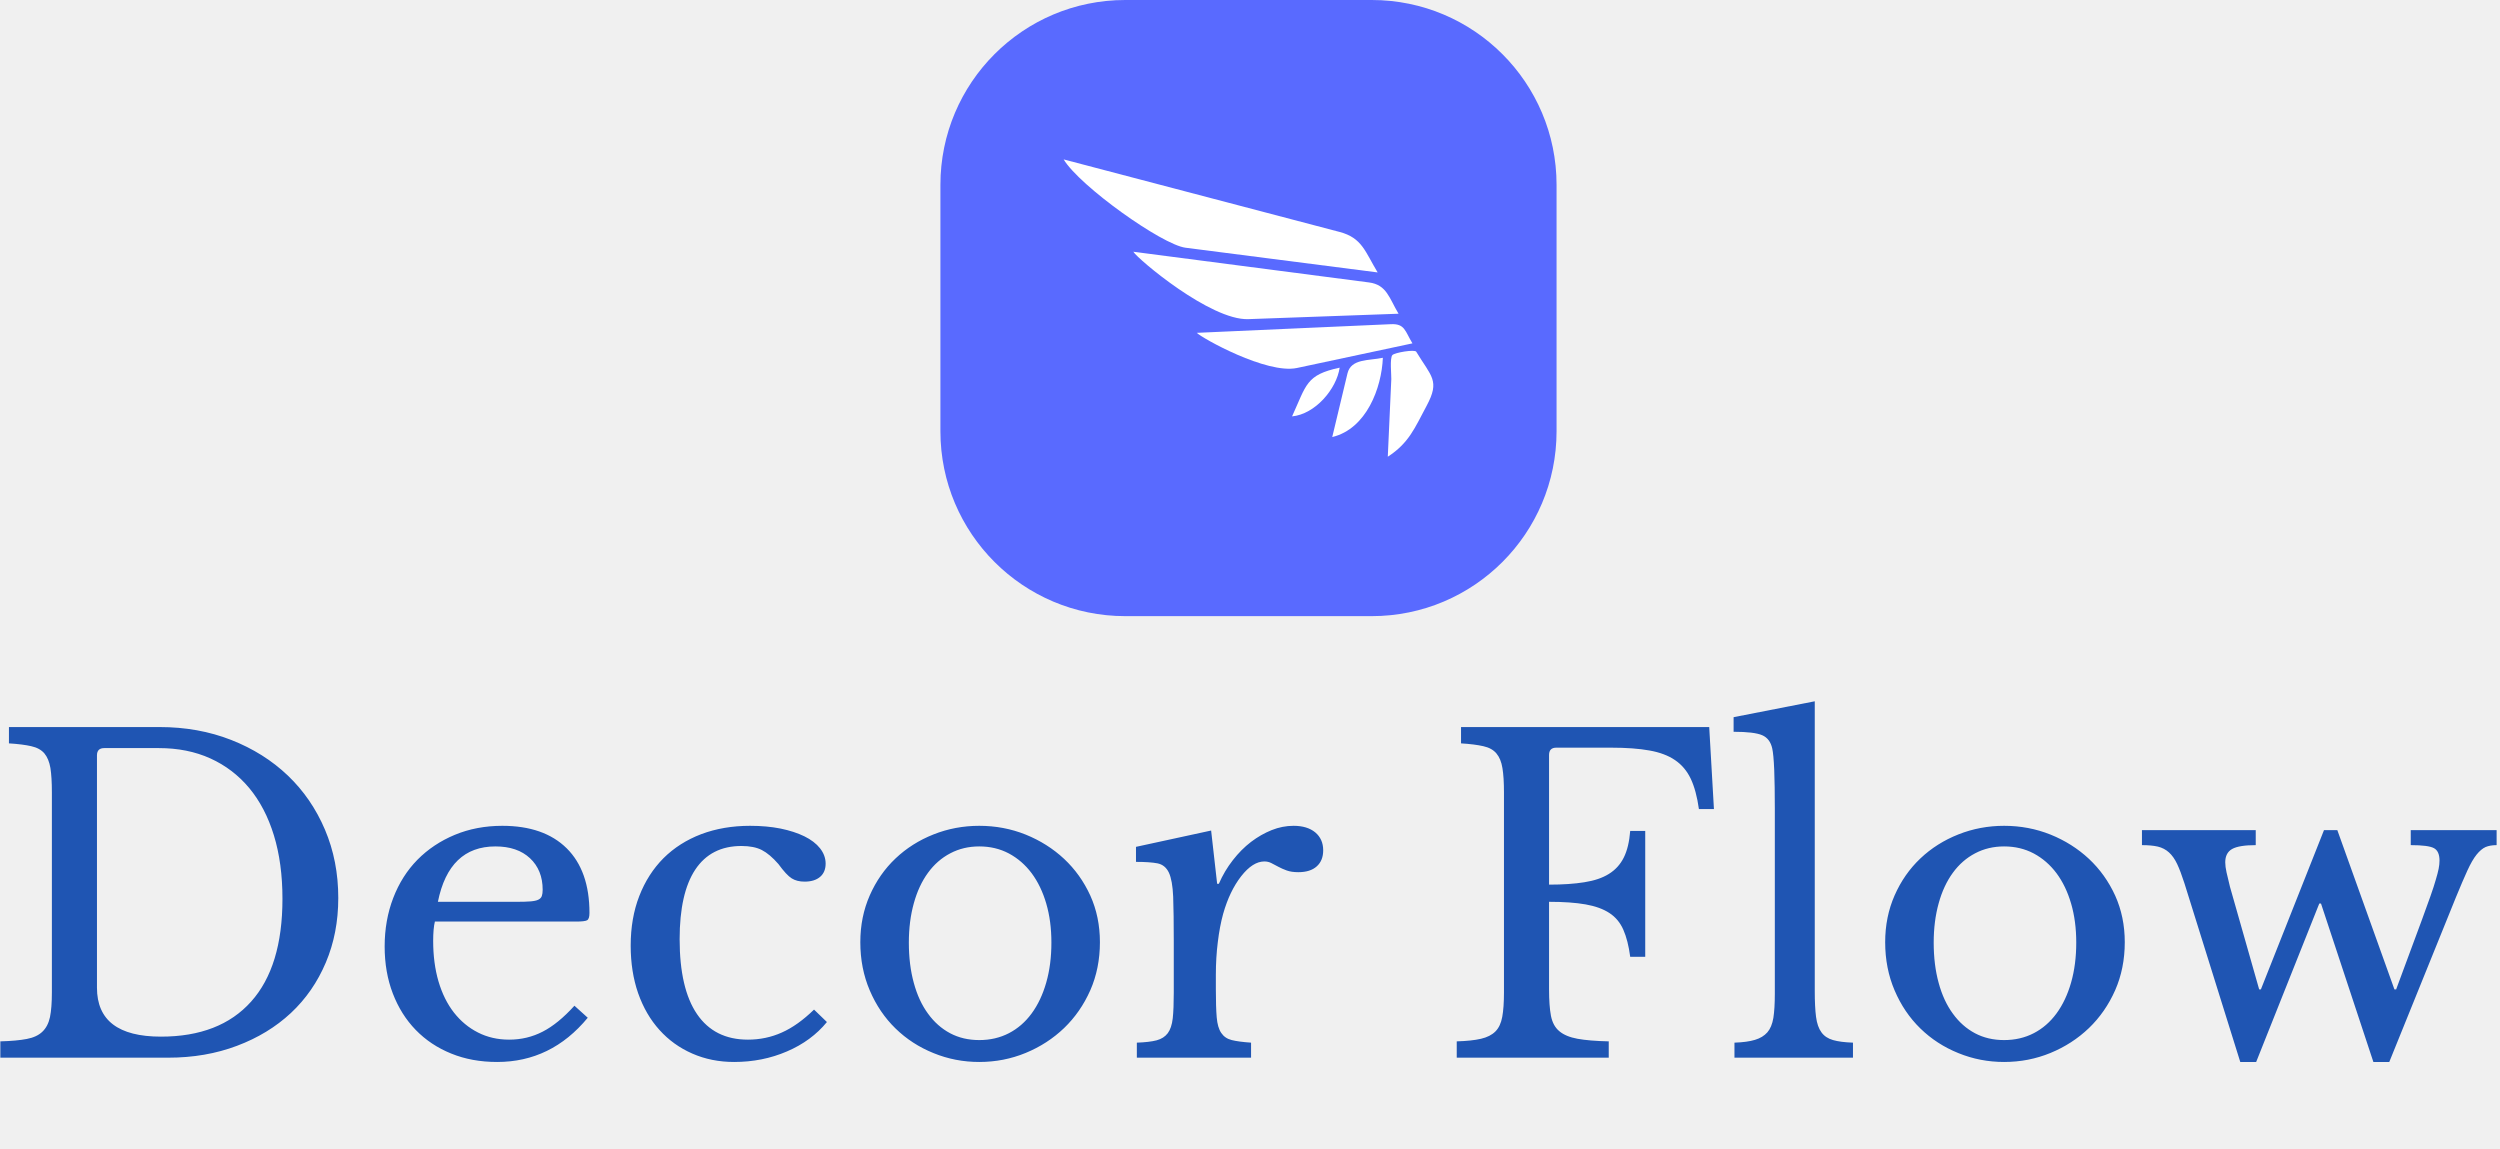
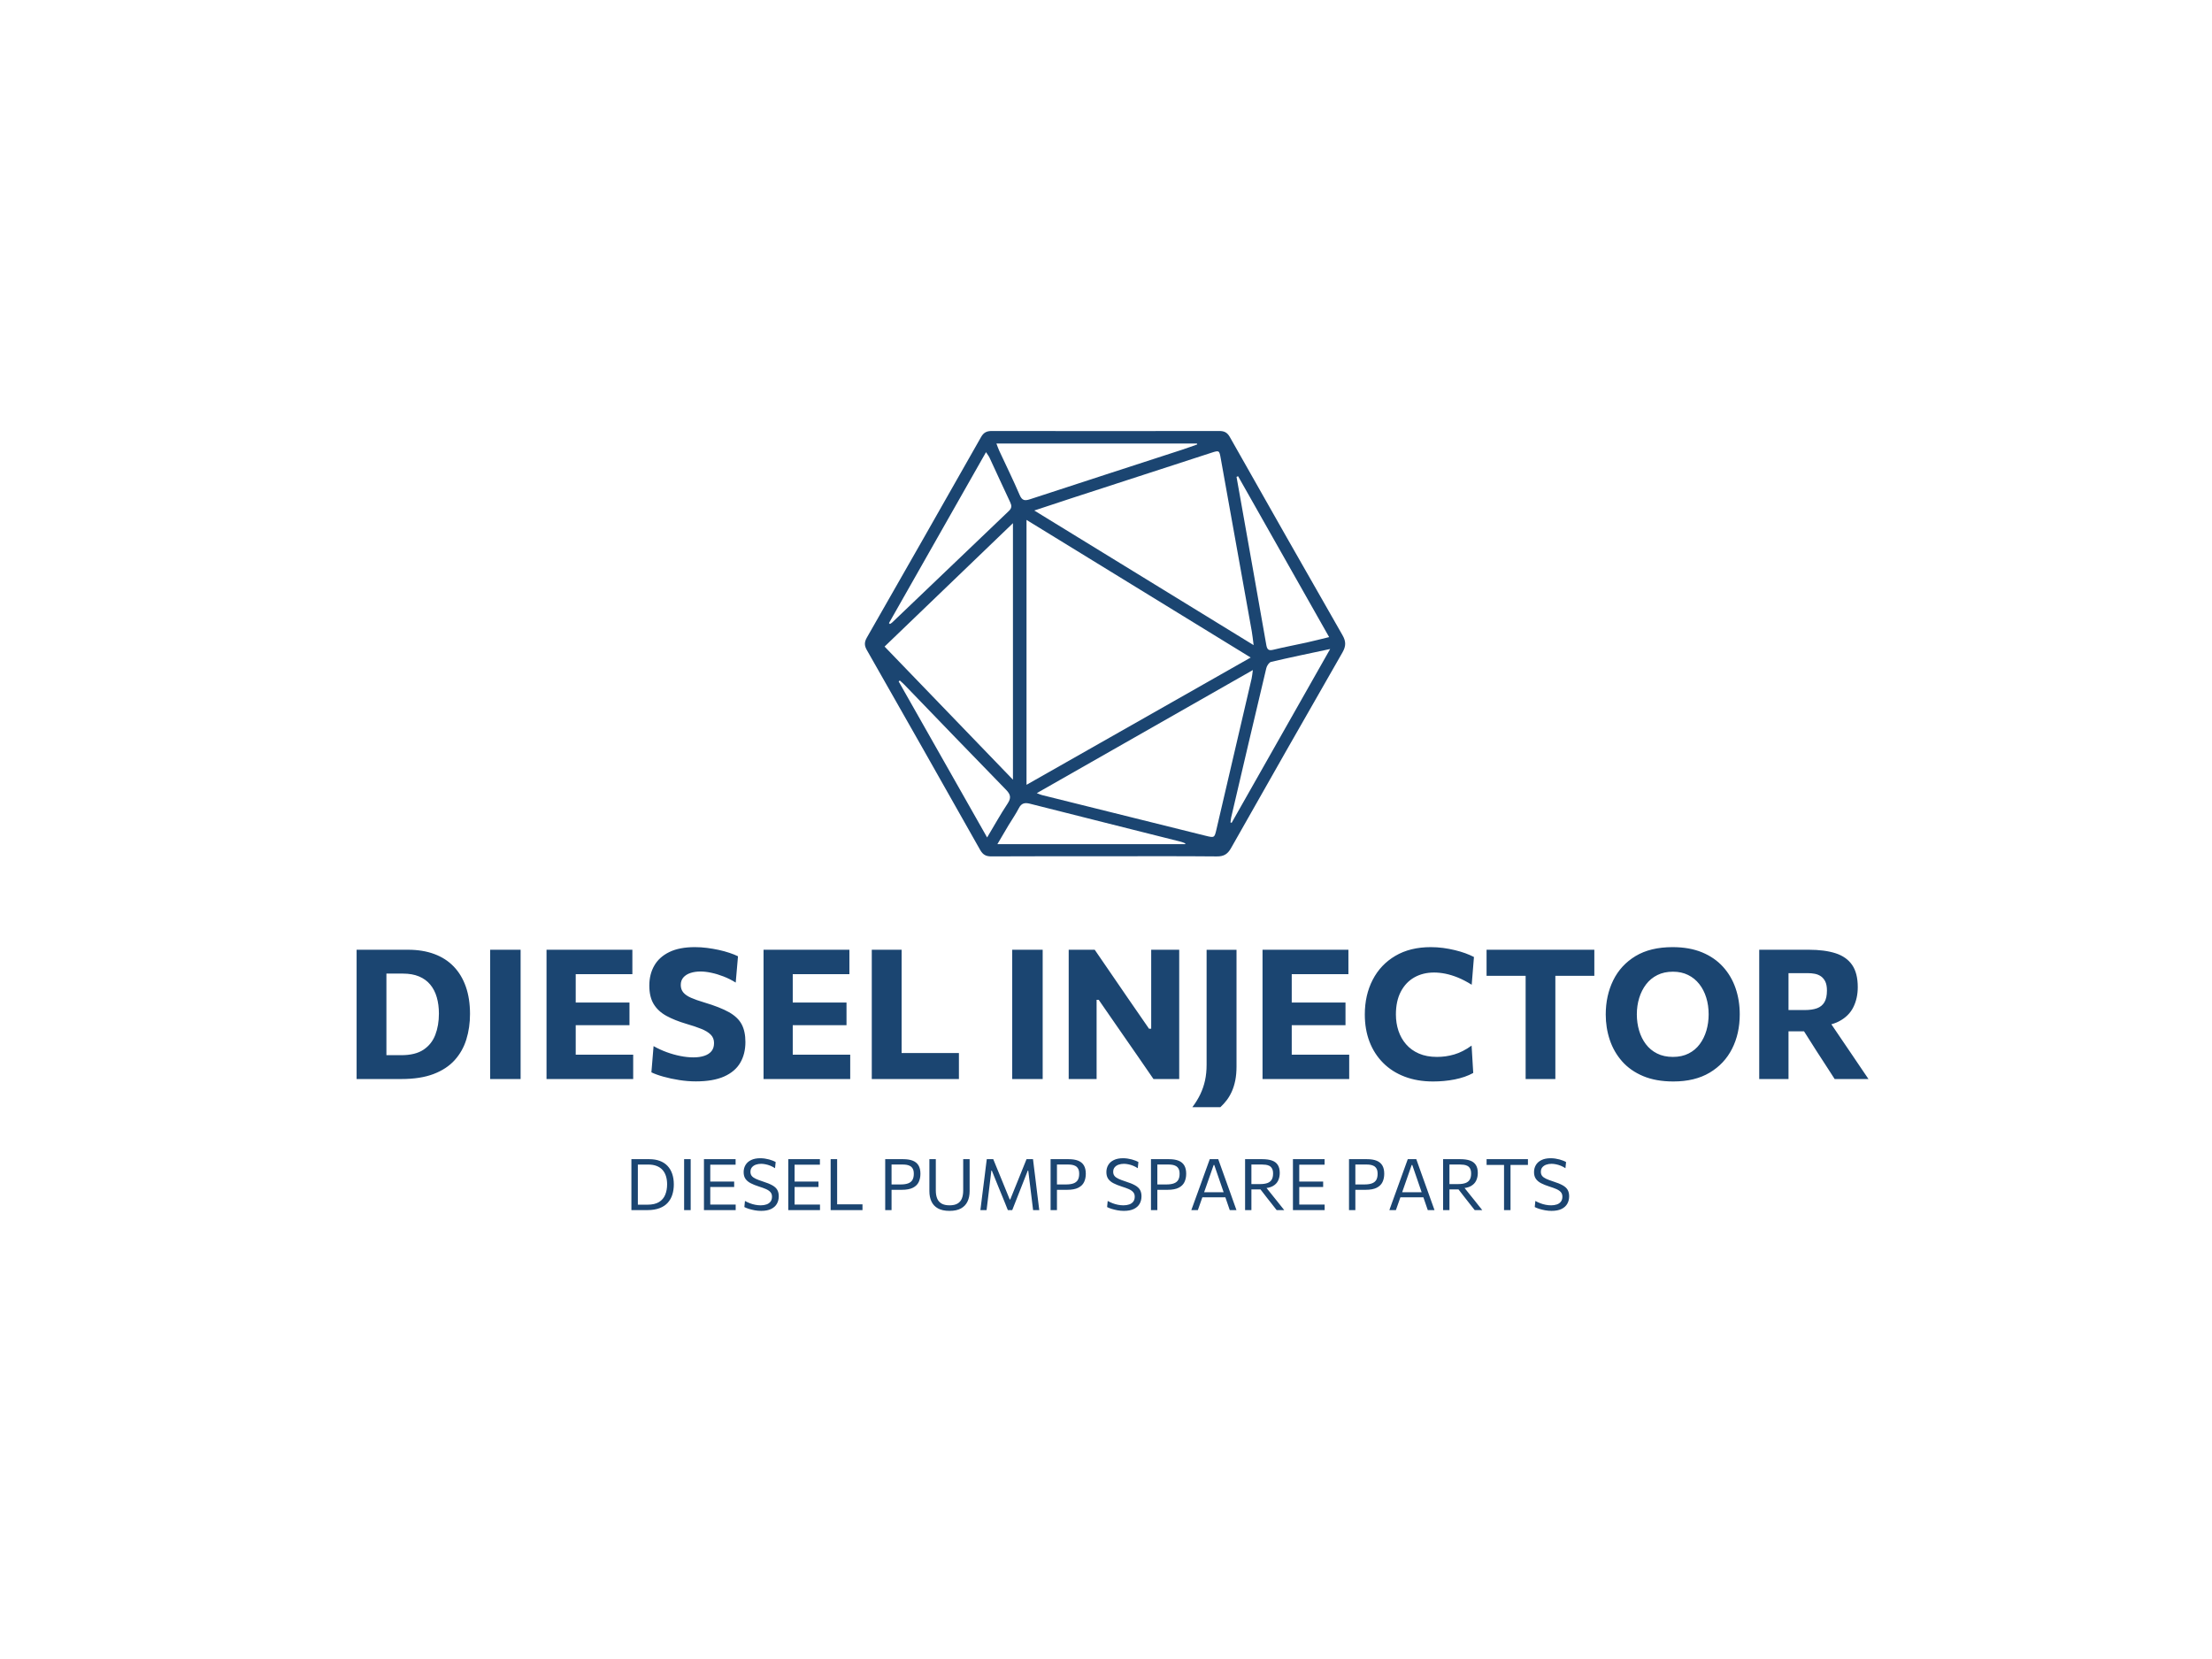
- <svg xmlns="http://www.w3.org/2000/svg" version="1.1" width="2000" height="919" viewBox="0 0 2000 919">
-   <g transform="matrix(1,0,0,1,-1.212121,-0.6509746)">
-     <svg viewBox="0 0 396 182" data-background-color="#ffffff" preserveAspectRatio="xMidYMid meet" height="919" width="2000">
-       <g id="tight-bounds" transform="matrix(1,0,0,1,0.24,0.1289199)">
-         <svg viewBox="0 0 395.52 181.742" height="181.742" width="395.52">
-           <g>
-             <svg viewBox="0 0 395.52 181.742" height="181.742" width="395.52">
-               <g transform="matrix(1,0,0,1,0,111.1075)">
-                 <svg viewBox="0 0 395.52 70.635" height="70.635" width="395.52">
-                   <g id="textblocktransform">
-                     <svg viewBox="0 0 395.52 70.635" height="70.635" width="395.52" id="textblock">
-                       <g>
-                         <svg viewBox="0 0 395.52 57.144" height="57.144" width="395.52">
-                           <g transform="matrix(1,0,0,1,0,0)">
-                             <svg width="395.52" viewBox="1.9 -41.5 290.68 42" height="57.144" data-palette-color="#1f55b3">
-                               <path d="M21.45 0L1.9 0 1.9-1.9Q3.8-1.95 4.98-2.18 6.15-2.4 6.8-3.03 7.45-3.65 7.68-4.73 7.9-5.8 7.9-7.6L7.9-7.6 7.9-30.9Q7.9-32.65 7.73-33.73 7.55-34.8 7.03-35.43 6.5-36.05 5.5-36.27 4.5-36.5 2.9-36.6L2.9-36.6 2.9-38.5 20.45-38.5Q24.95-38.5 28.78-37 32.6-35.5 35.38-32.85 38.15-30.2 39.7-26.55 41.25-22.9 41.25-18.6L41.25-18.6Q41.25-14.5 39.8-11.08 38.35-7.65 35.73-5.2 33.1-2.75 29.45-1.38 25.8 0 21.45 0L21.45 0ZM20.35-36.05L14-36.05Q13.15-36.05 13.15-35.2L13.15-35.2 13.15-8.15Q13.15-2.45 20.6-2.45L20.6-2.45Q27.45-2.45 31.1-6.53 34.75-10.6 34.75-18.5L34.75-18.5Q34.75-22.65 33.75-25.9 32.75-29.15 30.88-31.4 29-33.65 26.35-34.85 23.7-36.05 20.35-36.05L20.35-36.05ZM68.75-6.05L70.3-4.65Q66.05 0.5 59.75 0.5L59.75 0.5Q56.8 0.5 54.4-0.48 52-1.45 50.27-3.23 48.55-5 47.6-7.48 46.65-9.95 46.65-12.95L46.65-12.95Q46.65-16 47.65-18.6 48.65-21.2 50.47-23.05 52.3-24.9 54.82-25.95 57.35-27 60.35-27L60.35-27Q65.2-27 67.85-24.38 70.5-21.75 70.5-16.85L70.5-16.85Q70.5-16.15 70.22-16 69.95-15.85 68.95-15.85L68.95-15.85 52.5-15.85Q52.4-15.45 52.35-14.88 52.3-14.3 52.3-13.6L52.3-13.6Q52.3-11 52.92-8.88 53.55-6.75 54.72-5.25 55.9-3.75 57.52-2.93 59.15-2.1 61.15-2.1L61.15-2.1Q63.25-2.1 65.05-3.03 66.85-3.95 68.75-6.05L68.75-6.05ZM52.85-18.15L62.05-18.15Q63.05-18.15 63.65-18.2 64.25-18.25 64.55-18.4 64.85-18.55 64.95-18.82 65.05-19.1 65.05-19.55L65.05-19.55Q65.05-21.85 63.57-23.23 62.1-24.6 59.55-24.6L59.55-24.6Q54.15-24.6 52.85-18.15L52.85-18.15ZM96.65-5.6L98.15-4.15Q96.35-1.95 93.5-0.73 90.65 0.5 87.35 0.5L87.35 0.5Q84.7 0.5 82.47-0.48 80.25-1.45 78.65-3.23 77.05-5 76.17-7.5 75.3-10 75.3-13.05L75.3-13.05Q75.3-16.25 76.3-18.82 77.3-21.4 79.12-23.23 80.95-25.05 83.52-26.03 86.1-27 89.2-27L89.2-27Q91.15-27 92.75-26.68 94.35-26.35 95.52-25.78 96.7-25.2 97.35-24.38 98-23.55 98-22.6L98-22.6Q98-21.6 97.35-21.05 96.7-20.5 95.55-20.5L95.55-20.5Q94.65-20.5 94.05-20.88 93.45-21.25 92.5-22.55L92.5-22.55Q91.5-23.7 90.57-24.18 89.65-24.65 88.2-24.65L88.2-24.65Q84.65-24.65 82.82-21.9 81-19.15 81-13.8L81-13.8Q81-8.05 83.02-5.08 85.05-2.1 88.95-2.1L88.95-2.1Q91.05-2.1 92.9-2.93 94.75-3.75 96.65-5.6L96.65-5.6ZM115.89-27L115.89-27Q118.74-27 121.29-25.98 123.84-24.95 125.77-23.15 127.69-21.35 128.82-18.88 129.94-16.4 129.94-13.45L129.94-13.45Q129.94-10.4 128.82-7.85 127.69-5.3 125.77-3.45 123.84-1.6 121.29-0.55 118.74 0.5 115.89 0.5L115.89 0.5Q113.09 0.5 110.57-0.53 108.04-1.55 106.14-3.4 104.24-5.25 103.14-7.83 102.04-10.4 102.04-13.45L102.04-13.45Q102.04-16.4 103.14-18.9 104.24-21.4 106.14-23.2 108.04-25 110.57-26 113.09-27 115.89-27ZM115.89-24.6L115.89-24.6Q114.04-24.6 112.52-23.8 110.99-23 109.92-21.53 108.84-20.05 108.27-17.98 107.69-15.9 107.69-13.4L107.69-13.4Q107.69-10.8 108.27-8.7 108.84-6.6 109.92-5.13 110.99-3.65 112.49-2.85 113.99-2.05 115.89-2.05L115.89-2.05Q117.79-2.05 119.34-2.85 120.89-3.65 121.99-5.15 123.09-6.65 123.69-8.75 124.29-10.85 124.29-13.4L124.29-13.4Q124.29-15.9 123.69-17.95 123.09-20 121.99-21.48 120.89-22.95 119.34-23.78 117.79-24.6 115.89-24.6ZM143.44-9.65L143.44-7.95Q143.44-5.9 143.54-4.7 143.64-3.5 144.07-2.88 144.49-2.25 145.29-2.05 146.09-1.85 147.54-1.75L147.54-1.75 147.54 0 134.24 0 134.24-1.75Q135.69-1.8 136.54-2.02 137.39-2.25 137.84-2.85 138.29-3.45 138.42-4.58 138.54-5.7 138.54-7.6L138.54-7.6 138.54-13.45Q138.54-16.85 138.47-18.75 138.39-20.65 137.97-21.55 137.54-22.45 136.64-22.63 135.74-22.8 134.14-22.8L134.14-22.8 134.14-24.55 142.89-26.45 143.59-20.25 143.79-20.25Q144.44-21.75 145.42-23 146.39-24.25 147.54-25.13 148.69-26 149.94-26.5 151.19-27 152.49-27L152.49-27Q154.09-27 155.02-26.23 155.94-25.45 155.94-24.15L155.94-24.15Q155.94-22.95 155.19-22.28 154.44-21.6 153.04-21.6L153.04-21.6Q152.24-21.6 151.69-21.8 151.14-22 150.72-22.23 150.29-22.45 149.92-22.65 149.54-22.85 149.09-22.85L149.09-22.85Q147.74-22.85 146.39-21.13 145.04-19.4 144.29-16.75L144.29-16.75Q143.89-15.3 143.67-13.48 143.44-11.65 143.44-9.65L143.44-9.65ZM182.24-18.15L182.24-7.95Q182.24-6.05 182.46-4.88 182.69-3.7 183.44-3.08 184.19-2.45 185.56-2.2 186.94-1.95 189.19-1.9L189.19-1.9 189.19 0 171.49 0 171.49-1.9Q173.24-1.95 174.31-2.2 175.39-2.45 175.99-3.05 176.59-3.65 176.79-4.75 176.99-5.85 176.99-7.6L176.99-7.6 176.99-30.9Q176.99-32.65 176.81-33.73 176.64-34.8 176.11-35.43 175.59-36.05 174.59-36.27 173.59-36.5 171.99-36.6L171.99-36.6 171.99-38.5 200.89-38.5 201.44-28.95 199.69-28.95Q199.39-31.1 198.74-32.48 198.09-33.85 196.91-34.65 195.74-35.45 193.94-35.77 192.14-36.1 189.44-36.1L189.44-36.1 183.09-36.1Q182.24-36.1 182.24-35.25L182.24-35.25 182.24-20.15Q184.64-20.15 186.36-20.43 188.09-20.7 189.21-21.4 190.34-22.1 190.94-23.3 191.54-24.5 191.69-26.4L191.69-26.4 193.44-26.4 193.44-11.75 191.69-11.75Q191.44-13.65 190.89-14.9 190.34-16.15 189.26-16.85 188.19-17.55 186.49-17.85 184.79-18.15 182.24-18.15L182.24-18.15ZM213.18-41.5L213.18-7.8Q213.18-5.9 213.33-4.75 213.48-3.6 213.96-2.95 214.43-2.3 215.31-2.05 216.18-1.8 217.63-1.75L217.63-1.75 217.63 0 203.83 0 203.83-1.75Q205.33-1.8 206.23-2.08 207.13-2.35 207.66-2.95 208.18-3.55 208.36-4.63 208.53-5.7 208.53-7.45L208.53-7.45 208.53-29Q208.53-31.7 208.46-33.52 208.38-35.35 208.23-36L208.23-36Q207.98-37.15 207.06-37.55 206.13-37.95 203.73-37.95L203.73-37.95 203.73-39.65 213.18-41.5ZM235.23-27L235.23-27Q238.08-27 240.63-25.98 243.18-24.95 245.11-23.15 247.03-21.35 248.16-18.88 249.28-16.4 249.28-13.45L249.28-13.45Q249.28-10.4 248.16-7.85 247.03-5.3 245.11-3.45 243.18-1.6 240.63-0.55 238.08 0.5 235.23 0.5L235.23 0.5Q232.43 0.5 229.91-0.53 227.38-1.55 225.48-3.4 223.58-5.25 222.48-7.83 221.38-10.4 221.38-13.45L221.38-13.45Q221.38-16.4 222.48-18.9 223.58-21.4 225.48-23.2 227.38-25 229.91-26 232.43-27 235.23-27ZM235.23-24.6L235.23-24.6Q233.38-24.6 231.86-23.8 230.33-23 229.26-21.53 228.18-20.05 227.61-17.98 227.03-15.9 227.03-13.4L227.03-13.4Q227.03-10.8 227.61-8.7 228.18-6.6 229.26-5.13 230.33-3.65 231.83-2.85 233.33-2.05 235.23-2.05L235.23-2.05Q237.13-2.05 238.68-2.85 240.23-3.65 241.33-5.15 242.43-6.65 243.03-8.75 243.63-10.85 243.63-13.4L243.63-13.4Q243.63-15.9 243.03-17.95 242.43-20 241.33-21.48 240.23-22.95 238.68-23.78 237.13-24.6 235.23-24.6ZM271.93-17.95L264.58 0.5 262.73 0.5 256.23-20.3Q255.78-21.7 255.38-22.55 254.98-23.4 254.43-23.9 253.88-24.4 253.13-24.58 252.38-24.75 251.28-24.75L251.28-24.75 251.28-26.5 264.53-26.5 264.53-24.75Q262.58-24.75 261.78-24.3 260.98-23.85 260.98-22.75L260.98-22.75Q260.98-22.25 261.13-21.58 261.28-20.9 261.53-19.9L261.53-19.9 264.93-7.95 265.13-7.95 272.48-26.5 274.03-26.5 280.68-7.95 280.88-7.95 283.88-16.05Q284.48-17.7 284.88-18.82 285.28-19.95 285.5-20.73 285.73-21.5 285.83-22 285.93-22.5 285.93-22.95L285.93-22.95Q285.93-24.05 285.28-24.4 284.63-24.75 282.58-24.75L282.58-24.75 282.58-26.5 292.58-26.5 292.58-24.75Q291.83-24.75 291.3-24.53 290.78-24.3 290.25-23.65 289.73-23 289.18-21.8 288.63-20.6 287.83-18.65L287.83-18.65 280.08 0.5 278.23 0.5 272.13-17.95 271.93-17.95Z" opacity="1" transform="matrix(1,0,0,1,0,0)" fill="#1f55b3" class="wordmark-text-0" data-fill-palette-color="primary" id="text-0" />
-                             </svg>
-                           </g>
-                         </svg>
-                       </g>
-                       <g transform="matrix(1,0,0,1,69.216,70.63466)">
-                         <svg viewBox="0 0 257.088 0" height="0" width="257.088">
-                           <g transform="matrix(1,0,0,1,0,0)">
-                             <svg width="257.088" viewBox="0 0 0 0" height="0" data-palette-color="#ff585f">
-                               <path d="M0 0" opacity="1" transform="matrix(1,0,0,1,0,0)" fill="#ff585f" class="slogan-text-1" data-fill-palette-color="secondary" id="text-1" />
-                             </svg>
-                           </g>
-                         </svg>
-                       </g>
-                     </svg>
-                   </g>
-                 </svg>
-               </g>
-               <g transform="matrix(1,0,0,1,148.9514,0)">
-                 <svg viewBox="0 0 97.617 97.617" height="97.617" width="97.617">
-                   <g>
-                     <svg />
-                   </g>
-                   <g id="icon-0">
-                     <svg viewBox="0 0 97.617 97.617" height="97.617" width="97.617">
-                       <g>
-                         <path transform="scale(0.97617,0.97617)" d="M30 100c-16.569 0-30-13.431-30-30v-40c0-16.569 13.431-30 30-30h40c16.569 0 30 13.431 30 30v40c0 16.569-13.431 30-30 30z" fill="#596aff" fill-rule="nonzero" stroke="none" stroke-width="1" stroke-linecap="butt" stroke-linejoin="miter" stroke-miterlimit="10" stroke-dasharray="" stroke-dashoffset="0" font-family="none" font-weight="none" font-size="none" text-anchor="none" style="mix-blend-mode: normal" data-fill-palette-color="accent" />
-                       </g>
-                       <g transform="matrix(1,0,0,1,19.52342,25.25548)">
-                         <svg viewBox="0 0 58.57 47.106" height="47.106" width="58.57">
-                           <g>
-                             <svg version="1.1" x="0" y="0" viewBox="0 9.786 100 80.427" enable-background="new 0 0 100 100" xml:space="preserve" id="dxe-0" width="58.57" height="47.106" class="icon-dxe-0" data-fill-palette-color="quaternary">
-                               <path d="M49.942 52.994L90.595 51.529C88.068 47.352 87.436 43.698 82.606 43.068 75.377 42.128 68.148 41.185 60.918 40.242L18.843 34.762C20.101 36.792 39.724 53.361 49.942 52.994" fill="#ffffff" data-fill-palette-color="quaternary" />
-                               <path d="M0 9.786C4.391 17.043 26.615 32.858 32.953 33.672 50.283 35.903 67.61 38.132 84.939 40.36 81.546 34.753 80.759 31.01 74.627 29.401L47.91 22.378C31.94 18.182 15.97 13.984 0 9.786" fill="#ffffff" data-fill-palette-color="quaternary" />
-                               <path d="M63.108 66.207L94.349 59.547C92.321 56.201 92.315 54.188 88.522 54.358 82.364 54.631 76.208 54.907 70.051 55.18 58.708 55.686 47.365 56.194 36.023 56.698 37.298 58.064 54.94 67.947 63.108 66.207" fill="#ffffff" data-fill-palette-color="quaternary" />
-                               <path d="M87.682 90.213C93.407 86.494 94.944 82.492 98.201 76.406 101.852 69.582 99.458 68.562 95.38 61.81 94.963 61.122 89.538 62.042 88.927 62.714 88.182 63.532 88.679 68.169 88.633 69.21z" fill="#ffffff" data-fill-palette-color="quaternary" />
-                               <path d="M86.35 63.447C82.555 64.256 77.746 63.638 76.778 67.676L72.658 84.887C81.904 82.678 86.028 71.582 86.35 63.447" fill="#ffffff" data-fill-palette-color="quaternary" />
-                               <path d="M74.666 66.121C65.518 68.074 65.71 70.732 61.787 79.301 68.007 78.711 73.811 71.941 74.666 66.121" fill="#ffffff" data-fill-palette-color="quaternary" />
-                             </svg>
-                           </g>
-                         </svg>
-                       </g>
-                     </svg>
-                   </g>
-                 </svg>
-               </g>
-               <g />
-             </svg>
-           </g>
-           <defs />
-         </svg>
-         <rect width="395.52" height="181.742" fill="none" stroke="none" visibility="hidden" />
-       </g>
-     </svg>
+ <svg xmlns="http://www.w3.org/2000/svg" xml:space="preserve" width="2000" height="1500" data-id="lg_YyeSqbpBY5Df6r6P84" data-version="1" viewBox="0 0 2000 1500">
+   <path fill="#fff" stroke="transparent" d="M0 0h2000v1500H0z" />
+   <g data-padding="20">
+     <g transform="translate(-1656.53 -1249.13)scale(2.58736)">
+       <rect width="582.64" height="74.58" x="486.549" y="622.5" fill="none" rx="0" ry="0" transform="matrix(.96 0 0 .96 279.98 206.55)" />
+       <path fill="#1b4571" d="M764.857 859.849v-45.177h17.96q5.166 0 9.189 1.498 4.022 1.488 6.787 4.368 2.774 2.88 4.233 7.046t1.46 9.523q0 4.78-1.287 8.919-1.277 4.128-4.09 7.238-2.803 3.1-7.391 4.848-4.6 1.738-11.213 1.738h-10.81Zm10.416-8.332h5.193q4.887 0 7.748-1.9 2.87-1.902 4.137-5.194 1.267-3.293 1.267-7.44 0-3.14-.748-5.703-.74-2.573-2.276-4.425-1.536-1.853-3.916-2.852-2.372-.998-5.664-.998h-5.741v24.365Zm46.895 8.332h-10.646v-45.177h10.646v38.112Zm39.342 0h-30.288v-45.177h30v8.525h-24.768l4.972-6.874v41.885l-4.31-6.873h24.394Zm-14.2-18.815h-8.264v-7.92h21.168v7.92h-5.895Zm36.088 19.64q-2.823 0-5.78-.46-2.966-.46-5.548-1.19-2.583-.72-4.196-1.517l.759-9.158q2.189 1.238 4.579 2.112t4.78 1.344q2.4.48 4.58.48 2.189 0 3.802-.547 1.622-.538 2.505-1.632.883-1.085.883-2.832 0-1.776-1.152-2.928-1.152-1.162-3.312-2.026-2.15-.873-5.126-1.728-4.118-1.21-7.037-2.803-2.918-1.603-4.454-4.118-1.536-2.525-1.536-6.48 0-3.965 1.747-6.99 1.738-3.023 5.26-4.732 3.514-1.71 8.9-1.71 2.122 0 4.243.27t4.138.71q2.006.442 3.715 1.018 1.718.566 2.986 1.2l-.797 9.187q-2.026-1.267-4.215-2.121-2.18-.855-4.272-1.296-2.092-.452-3.801-.452-1.94 0-3.504.51t-2.487 1.554q-.921 1.047-.921 2.63 0 1.556.873 2.612.874 1.066 2.698 1.872 1.814.806 4.704 1.66 5.414 1.614 8.554 3.37 3.13 1.767 4.444 4.234 1.316 2.467 1.316 6.21 0 4.148-1.805 7.24-1.805 3.09-5.635 4.8-3.84 1.708-9.888 1.708m53.952-.825h-30.288v-45.178h30v8.525h-24.768l4.972-6.874v41.885l-4.31-6.873h24.394Zm-14.19-18.816h-8.274v-7.92h21.168v7.92h-5.895Zm52.177 18.816h-30.452v-45.178h10.425v43.498l-3.61-7.411h23.636Zm29.27 0H993.96v-45.178h10.646v38.112Zm18.845 0h-9.754v-45.178h9.092q3.168 4.627 5.99 8.736 2.822 4.1 5.635 8.218l7.354 10.646h.758v-27.6h9.792v45.178h-8.995q-2.602-3.802-5.453-7.92t-6.24-8.995l-7.45-10.772h-.73v20.62Zm43.257 9.83h-9.792q1.68-2.217 2.774-4.511t1.652-4.83q.547-2.534.547-5.48v-40.177h10.454v40.81q0 2.63-.422 4.78-.432 2.16-1.19 3.87-.76 1.708-1.786 3.07-1.037 1.365-2.237 2.469m45.014-9.832h-30.288v-45.177h30.01v8.525h-24.778l4.973-6.874v41.885l-4.31-6.873h24.393Zm-14.188-18.815h-8.266v-7.92h21.158v7.92h-5.894Zm43.497 19.67q-5.51 0-9.917-1.68-4.406-1.67-7.526-4.8-3.12-3.12-4.771-7.411-1.642-4.291-1.642-9.514 0-6.787 2.755-12.124t7.92-8.372q5.165-3.043 12.356-3.043 2.188 0 4.32.279 2.14.288 4.108.768 1.959.47 3.658 1.084 1.69.624 3.024 1.316l-.787 9.696q-2.477-1.546-4.752-2.487-2.285-.931-4.397-1.363-2.102-.422-4.003-.422-3.87 0-6.874 1.69-3.014 1.698-4.733 4.972-1.728 3.283-1.728 8.006 0 3.005.884 5.684.892 2.678 2.678 4.732 1.786 2.064 4.483 3.236 2.688 1.17 6.307 1.17 1.488 0 2.986-.2 1.507-.212 3.034-.654 1.516-.441 3.033-1.22 1.527-.776 3.043-1.88l.576 9.56q-1.363.76-3.014 1.336-1.642.566-3.466.93t-3.744.538q-1.91.173-3.81.173m42.729-.854h-10.387v-43.527l3.926 7.45h-17.578v-9.1h37.66v9.1h-17.576l3.955-7.45v36.46Zm41.242.854q-6.115 0-10.58-1.881-4.463-1.882-7.353-5.165-2.88-3.274-4.291-7.488t-1.411-8.87q0-6.596 2.61-11.933 2.62-5.338 7.796-8.477 5.184-3.13 12.94-3.13 5.895 0 10.3 1.815 4.408 1.824 7.336 5.059 2.928 3.225 4.387 7.478 1.46 4.243 1.46 9.12 0 6.749-2.68 12.039t-7.842 8.36q-5.165 3.073-12.672 3.073m-.154-8.582q3.13 0 5.472-1.19 2.352-1.181 3.898-3.274 1.555-2.093 2.333-4.771.777-2.68.777-5.655 0-3.14-.844-5.846-.836-2.707-2.44-4.733-1.592-2.026-3.906-3.168t-5.29-1.142q-3.081 0-5.433 1.17-2.362 1.172-3.946 3.246-1.584 2.083-2.41 4.77-.825 2.698-.825 5.703 0 3.015.797 5.683.787 2.679 2.352 4.752 1.574 2.084 3.936 3.264 2.36 1.19 5.53 1.19m40.387 7.729h-10.234v-45.178h17.328q5.51 0 9.33 1.22 3.822 1.228 5.8 4.08 1.977 2.85 1.977 7.756 0 3.898-1.536 6.999-1.536 3.11-4.925 4.915t-8.87 1.805l4.022-3.802 6.144 9.062q1.43 2.093 3.044 4.484 1.612 2.39 3.148 4.656 1.546 2.265 2.717 4.003h-11.817q-1.71-2.66-3.293-5.098T1274.99 850l-7.315-11.53 6.182 4.714h-10.492v-7.44h7.545q2.535 0 4.263-.614 1.718-.624 2.61-2.112.884-1.488.884-4.09 0-1.93-.566-3.12-.576-1.18-1.536-1.853-.97-.662-2.16-.883-1.181-.22-2.39-.22h-14.19l7.412-6.53v36.462Z" />
+       <rect width="358.381" height="29.38" x="598.679" y="645.1" fill="none" rx="0" ry="0" transform="matrix(.96 0 0 .96 275.648 264.413)" />
+       <path fill="#1b4571" d="M860.884 905.655v-17.798h6.25q2.063 0 3.657.595 1.594.585 2.688 1.728t1.66 2.784q.567 1.632.567 3.715 0 1.882-.5 3.514t-1.593 2.86q-1.084 1.23-2.85 1.91-1.767.692-4.302.692h-3.763Zm2.256-1.891h3.33q2.545 0 4.06-.922 1.509-.931 2.17-2.553.664-1.613.664-3.648 0-1.556-.394-2.832t-1.2-2.18q-.806-.912-2.064-1.401-1.248-.49-2.957-.49h-3.61v11.904Zm18.46 1.89h-2.294v-17.797h2.295v14.937Zm15.725 0h-11.088v-17.797h11.06v1.93h-10.1l1.248-1.604v17.136l-1.123-1.603h10.003Zm-5.913-8.073h-3.447v-1.89h8.832v1.89h-2.467Zm14.813 8.343q-1.114 0-2.247-.202-1.123-.211-2.083-.51-.95-.306-1.536-.623l.21-2.13q.836.46 1.739.806.902.345 1.843.528.95.192 1.93.192 1.113 0 2.006-.308.893-.307 1.41-.98.52-.661.52-1.746 0-.95-.538-1.565-.538-.624-1.555-1.075-1.018-.442-2.467-.893-1.69-.537-2.89-1.161t-1.834-1.546q-.624-.912-.624-2.333 0-1.392.653-2.486.653-1.104 1.949-1.728 1.306-.634 3.226-.634.796 0 1.574.115.778.116 1.498.308.71.192 1.296.432.585.23.998.48l-.23 2.15q-.76-.51-1.604-.854-.854-.346-1.69-.51-.834-.172-1.545-.172-1.008 0-1.862.298-.845.297-1.363.92-.52.616-.52 1.585 0 .855.433 1.41.442.568 1.383 1.009.94.442 2.428.922 2.15.672 3.38 1.363 1.228.69 1.747 1.603t.518 2.237q0 1.46-.643 2.602-.643 1.152-2.006 1.824t-3.504.672m20.563-.27H915.7v-17.797h11.06v1.93h-10.1l1.248-1.604v17.136l-1.123-1.603h10.003Zm-5.913-8.073h-3.447v-1.89h8.832v1.89h-2.467Zm20.764 8.074h-11.126v-17.798h2.266v17.442l-.855-1.661h9.715Zm10.156 0h-2.217v-17.798h6.288q2.035 0 3.36.537 1.335.538 1.997 1.66.662 1.134.662 2.89 0 1.642-.604 2.909-.605 1.268-2.026 1.988t-3.86.72h-3.897v-1.872h3.466q1.603 0 2.62-.375t1.498-1.19q.49-.826.49-2.16 0-1.104-.355-1.747-.356-.653-.932-.97-.585-.317-1.257-.422-.672-.096-1.315-.096H950.7l1.095-1.546v14.61Zm20.267.269q-2.487 0-4.032-.855-1.555-.854-2.285-2.41-.73-1.545-.73-3.618v-11.184h2.247v10.953q0 1.613.47 2.775t1.527 1.776q1.056.624 2.803.624 1.757 0 2.803-.624 1.046-.615 1.507-1.776t.46-2.794v-10.934h2.247v11.184q0 2.073-.74 3.619-.738 1.555-2.284 2.41-1.545.854-3.993.854m12.94-.27h-2.16q.183-1.45.356-2.86.182-1.411.384-3.072l.739-5.865.374-3.044q.173-1.41.375-2.956h2.265q.778 1.9 1.498 3.667.73 1.757 1.44 3.504l2.822 6.92h.173l2.794-6.901q.71-1.776 1.42-3.523t1.479-3.667h2.266q.192 1.526.355 2.928.173 1.41.384 3.062l.72 5.923.374 3.015q.183 1.392.355 2.87h-2.16l-.547-4.512q-.27-2.131-.49-3.974l-.652-5.32h-.163l-2.256 5.732q-.826 2.084-1.642 4.176-.826 2.084-1.536 3.898h-1.536q-.451-1.142-.998-2.496-.548-1.363-1.133-2.784-.576-1.42-1.133-2.755l-2.333-5.77h-.163l-.643 5.3q-.23 1.862-.48 3.993Zm24.595 0h-2.227v-17.797h6.288q2.035 0 3.37.537 1.325.538 1.987 1.66.662 1.134.662 2.89 0 1.642-.604 2.909-.605 1.268-2.026 1.988-1.411.72-3.86.72h-3.897v-1.872h3.475q1.594 0 2.612-.375 1.017-.374 1.507-1.19.48-.826.48-2.16 0-1.104-.355-1.747-.356-.653-.932-.97-.585-.317-1.257-.422-.672-.096-1.306-.096h-5.02l1.103-1.546v14.61Zm23.386.27q-1.114 0-2.246-.202-1.124-.211-2.084-.51-.95-.306-1.536-.623l.212-2.13q.835.46 1.737.806.903.345 1.853.528.94.192 1.92.192 1.114 0 2.006-.308.893-.307 1.412-.98.518-.661.518-1.746 0-.95-.538-1.565-.537-.624-1.555-1.075-1.017-.442-2.467-.893-1.69-.537-2.89-1.161t-1.833-1.546q-.624-.912-.624-2.333 0-1.392.653-2.486.652-1.104 1.948-1.728 1.306-.634 3.226-.634.797 0 1.574.115.788.116 1.498.308t1.296.432q.586.23.998.48l-.23 2.15q-.758-.51-1.603-.854-.855-.346-1.69-.51-.835-.172-1.545-.172-1.008 0-1.863.298-.845.297-1.363.92-.518.616-.518 1.585 0 .855.44 1.41.433.568 1.374 1.009.94.442 2.429.922 2.15.672 3.379 1.363t1.747 1.603.519 2.237q0 1.46-.644 2.602-.643 1.152-2.006 1.824t-3.504.672m11.693-.27h-2.227v-17.797h6.297q2.035 0 3.36.537t1.987 1.66q.663 1.134.663 2.89 0 1.642-.605 2.909-.605 1.268-2.016 1.988-1.42.72-3.87.72h-3.887v-1.872h3.466q1.593 0 2.61-.375 1.019-.374 1.508-1.19.49-.826.49-2.16 0-1.104-.355-1.747-.356-.653-.941-.97-.576-.317-1.248-.422-.682-.096-1.315-.096h-5.021l1.104-1.546v14.61Zm14.16 0h-2.285q.528-1.44 1.095-3.023.566-1.584 1.094-3.005l2.208-6.115q.586-1.651 1.075-2.976.48-1.334.97-2.678h2.966q.49 1.372.96 2.697.48 1.325 1.066 2.967l2.198 6.124q.519 1.479 1.076 3.034l1.065 2.976h-2.342l-1.104-3.216-1.066-3.11-3.245-9.437h-.21l-3.274 9.35q-.538 1.517-1.114 3.187-.566 1.66-1.133 3.226m10.387-4.474h-9.38l.203-1.766h9.014Zm8.323 4.474h-2.208v-17.798h6.02q2.025 0 3.379.48 1.363.48 2.035 1.545.68 1.056.68 2.794 0 1.459-.565 2.669t-1.891 1.939-3.581.739l.71-.98 2.813 3.505q.663.816 1.392 1.737.74.922 1.44 1.805.7.874 1.248 1.565h-2.65q-.883-1.123-1.7-2.17-.815-1.056-1.621-2.054l-3.187-4.118 1.382 1.113h-4.08v-1.862h3.38q1.564 0 2.572-.355 1.008-.365 1.507-1.172t.5-2.14q0-1.114-.356-1.748-.355-.643-.93-.95-.586-.298-1.258-.384t-1.296-.086h-5.242l1.507-1.546v14.61Zm25.594 0h-11.08v-17.798h11.06v1.93h-10.1l1.249-1.604v17.136l-1.123-1.603h9.994Zm-5.914-8.074h-3.446v-1.89h8.84v1.89h-2.465Zm16.647 8.074h-2.218v-17.798h6.288q2.035 0 3.36.537 1.334.538 1.997 1.66.662 1.134.662 2.89 0 1.642-.605 2.909-.604 1.268-2.025 1.988-1.411.72-3.86.72h-3.897v-1.872h3.475q1.594 0 2.61-.375 1.019-.374 1.509-1.19.48-.826.48-2.16 0-1.104-.356-1.747-.355-.653-.93-.97-.586-.317-1.258-.422-.672-.096-1.306-.096h-5.02l1.094-1.546v14.61Zm14.17 0h-2.285q.518-1.44 1.085-3.024l1.094-3.005 2.208-6.115q.586-1.651 1.075-2.976.49-1.334.97-2.678h2.976q.49 1.372.96 2.697t1.056 2.967l2.198 6.124 1.085 3.034 1.066 2.976h-2.352q-.528-1.565-1.104-3.216l-1.066-3.11-3.245-9.437h-.211l-3.264 9.35q-.538 1.517-1.114 3.187-.576 1.66-1.132 3.226m10.377-4.474h-9.37l.202-1.766h9.005Zm8.333 4.474h-2.218v-17.798h6.02q2.034 0 3.388.48t2.035 1.545q.682 1.056.682 2.794 0 1.459-.567 2.669-.576 1.21-1.89 1.939-1.326.73-3.582.739l.71-.98 2.804 3.505q.662.816 1.402 1.737l1.43 1.805q.7.874 1.248 1.565h-2.64q-.893-1.123-1.71-2.17-.815-1.056-1.612-2.054l-3.196-4.118 1.382 1.113h-4.08v-1.862h3.389q1.555 0 2.563-.355 1.018-.365 1.517-1.172t.499-2.14q0-1.114-.355-1.748-.355-.643-.941-.95-.576-.298-1.258-.384-.672-.086-1.296-.086h-5.241l1.517-1.546v14.61Zm21.34 0h-2.265v-17.472l.902 1.68h-6.998v-2.006h14.448v2.006h-7l.913-1.68v14.61Zm14.333.269q-1.104 0-2.237-.202-1.132-.211-2.083-.51-.96-.306-1.545-.623l.21-2.13q.836.46 1.748.806.902.345 1.843.528.94.192 1.93.192 1.113 0 2.006-.308.893-.307 1.402-.98.518-.661.518-1.746 0-.95-.528-1.565-.537-.624-1.555-1.075-1.018-.442-2.467-.893-1.7-.537-2.9-1.161-1.19-.624-1.823-1.546-.634-.912-.634-2.333 0-1.392.653-2.486.662-1.104 1.958-1.728 1.296-.634 3.216-.634.807 0 1.584.115.778.116 1.488.308t1.296.432q.586.23.999.48l-.221 2.15q-.76-.51-1.613-.854-.845-.346-1.68-.51-.835-.172-1.546-.172-1.017 0-1.862.298-.854.297-1.373.92-.51.616-.51 1.585 0 .855.433 1.41.442.568 1.383 1.009.94.442 2.429.922 2.14.672 3.37 1.363 1.228.69 1.746 1.603t.519 2.237q0 1.46-.643 2.602-.644 1.152-1.997 1.824-1.363.672-3.514.672M1026.29 782.01c-13.205 0-26.41-.038-39.615.038-1.9.01-2.974-.59-3.924-2.27a18078 18078 0 0 0-39.624-69.892c-.912-1.606-.827-2.793.057-4.332a19544 19544 0 0 0 39.88-70.024c.913-1.606 1.958-2.138 3.763-2.138q39.729.07 79.458 0c1.777 0 2.812.494 3.734 2.128a13389 13389 0 0 0 39.358 69.227c1.254 2.184 1.244 3.828 0 6.013a12424 12424 0 0 0-38.94 68.38c-1.207 2.138-2.537 2.946-5.017 2.917-13.043-.123-26.087-.056-39.14-.056Zm-27.332-117.543v92.568c26.24-14.897 52.07-29.565 78.337-44.48a585411 585411 0 0 1-78.337-48.09m2.727-3.276c25.697 15.77 50.882 31.226 76.636 47.034-.275-2.08-.4-3.467-.646-4.826-3.61-20.14-7.24-40.27-10.84-60.41-.503-2.822-.522-2.888-3.343-1.967a96733 96733 0 0 0-48.697 15.827c-4.18 1.359-8.341 2.755-13.12 4.332Zm-7.467 94.05v-89.633l-44.86 43.12c14.897 15.448 29.622 30.724 44.86 46.522Zm8.33 4.712c.904.342 1.322.55 1.749.655 19.086 4.75 38.18 9.51 57.276 14.24 3.078.76 3.069.704 3.78-2.336 4.086-17.537 8.19-35.074 12.266-52.611.18-.78.237-1.586.437-2.964-25.375 14.45-50.19 28.595-75.516 43.016Zm-14.116-122.19c.419 1.084.666 1.825.989 2.518 2.394 5.159 4.91 10.26 7.144 15.485.845 1.976 1.814 2.07 3.61 1.482 17.708-5.804 35.444-11.542 53.162-17.31 1.776-.578 3.534-1.234 5.29-1.851-.037-.105-.084-.22-.122-.323Zm84.465 11.43c-.18.075-.37.15-.551.237.428 2.394.864 4.797 1.283 7.192 3.049 17.176 6.118 34.342 9.12 51.528.285 1.643.807 2.099 2.489 1.68 3.828-.94 7.723-1.652 11.57-2.507 2.518-.56 5.017-1.206 7.905-1.9a158978 158978 0 0 0-31.825-56.23Zm-122.008 51.337.342.314c.247-.161.532-.294.75-.503 13.604-13.006 27.189-26.021 40.812-38.998 1.092-1.035 1.007-1.89.437-3.106-2.432-5.14-4.778-10.327-7.182-15.485-.266-.58-.684-1.084-1.244-1.958-11.457 20.188-22.686 39.958-33.915 59.737m154.166 9.052c-7.391 1.577-14.032 2.945-20.615 4.493-.703.162-1.482 1.34-1.682 2.176-4.151 17.423-8.236 34.874-12.312 52.316-.123.532-.133 1.093-.2 1.644.134.028.267.066.4.095 11.352-20.026 22.695-40.043 34.418-60.724Zm-50.655 68.21.057-.285c-.484-.19-.95-.427-1.453-.551-17.613-4.436-35.236-8.844-52.84-13.31-1.757-.446-2.963-.247-3.875 1.53-1.083 2.1-2.451 4.057-3.667 6.08-1.235 2.062-2.442 4.142-3.848 6.527h65.626Zm-69.207-2.356c2.565-4.294 4.703-8.151 7.134-11.808 1.292-1.948 1.15-3.136-.484-4.817-11.913-12.198-23.721-24.5-35.568-36.756-.504-.522-1.064-.988-1.596-1.472-.133.114-.266.219-.4.332 10.213 18.003 20.416 36.005 30.914 54.53Z" />
+     </g>
+     <path fill="transparent" stroke="transparent" stroke-width="2.683" d="M250 375.67h1500v748.66H250z" />
  </g>
</svg>
